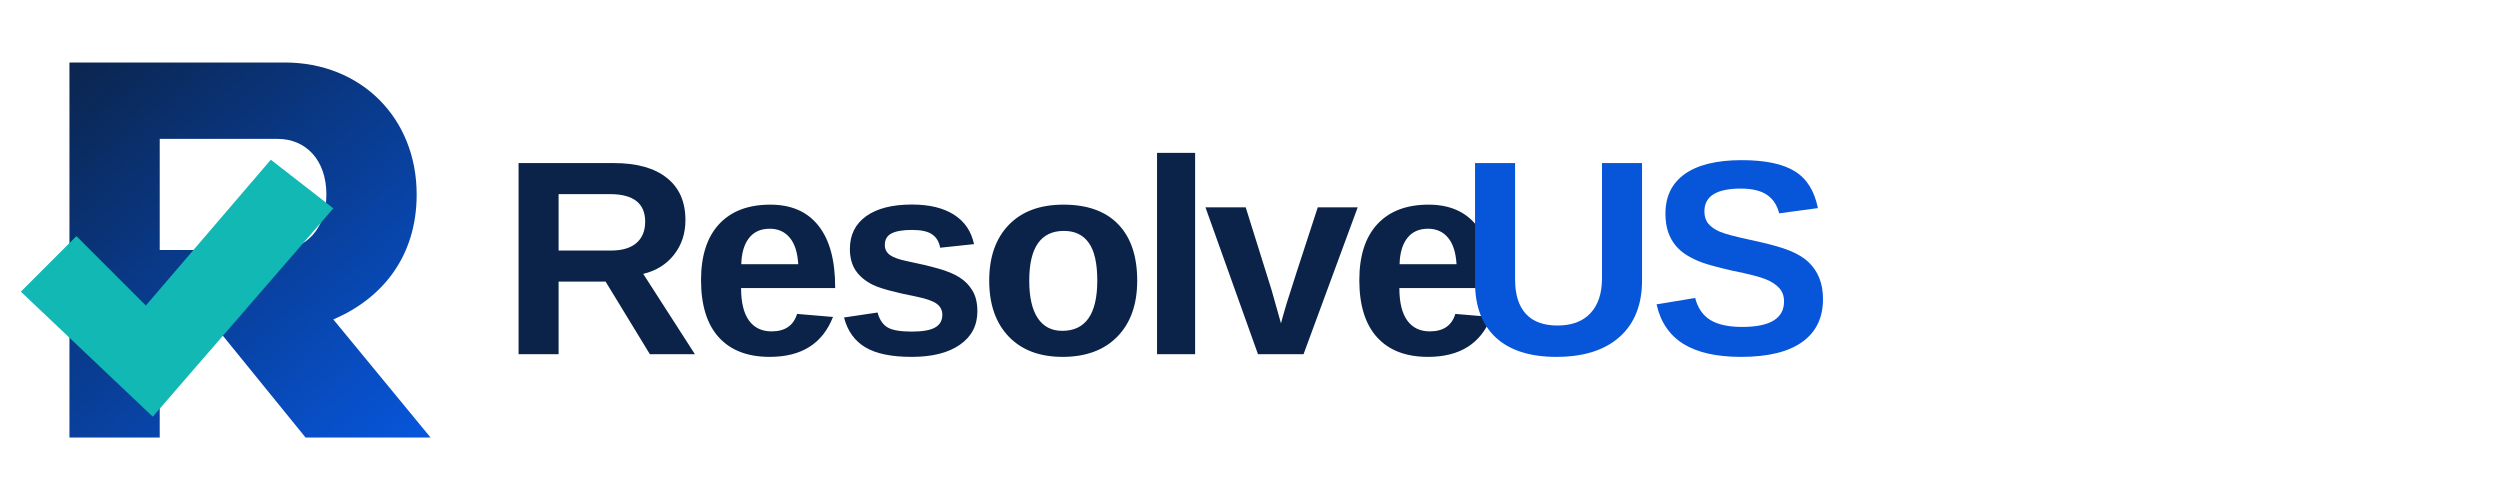
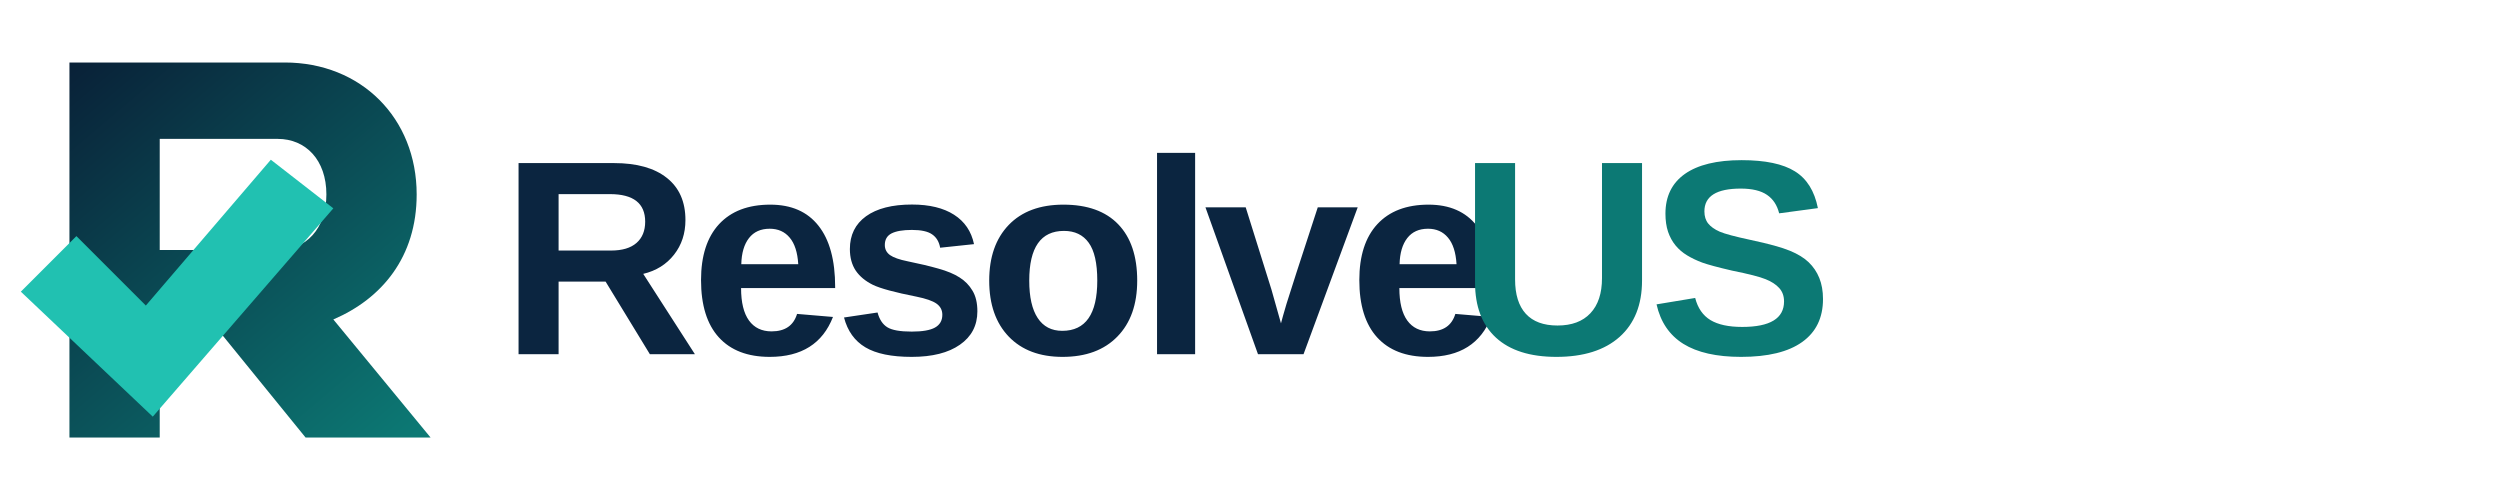
<svg xmlns="http://www.w3.org/2000/svg" width="360" height="72" viewBox="0 0 360 72" role="img" aria-labelledby="title">
  <defs>
    <linearGradient id="mark" x1="8" y1="7" x2="57" y2="65" gradientUnits="userSpaceOnUse">
-       <stop stop-color="#0B2348" />
-       <stop offset="1" stop-color="#0755D9" />
+       <stop stop-color="#091D35" />
+       <stop offset="1" stop-color="#0C7974" />
    </linearGradient>
  </defs>
  <path fill="url(#mark)" d="M10 9h31c11 0 19 8 19 19 0 9-5 15-12 18l14 17H44L31 47h-8v16H10V9Zm13 11v16h17c4 0 7-3 7-8s-3-8-7-8H23Z" />
-   <path fill="#12B8B4" d="m3 42 8-8 10 10 18-21 9 7-26 30L3 42Z" />
-   <text x="72" y="51" fill="#0B2348" font-family="Arial,Helvetica,sans-serif" font-size="40" font-weight="700" letter-spacing="-1.5">Resolve</text>
-   <text x="210" y="51" fill="#0755D9" font-family="Arial,Helvetica,sans-serif" font-size="40" font-weight="700" letter-spacing="-1.5">US</text>
+   <path fill="#21C1B1" d="m3 42 8-8 10 10 18-21 9 7-26 30L3 42Z" />
+   <text x="72" y="51" fill="#0B2540" font-family="Arial,Helvetica,sans-serif" font-size="40" font-weight="700" letter-spacing="-1.5">Resolve</text>
+   <text x="210" y="51" fill="#0C7974" font-family="Arial,Helvetica,sans-serif" font-size="40" font-weight="700" letter-spacing="-1.5">US</text>
</svg>
